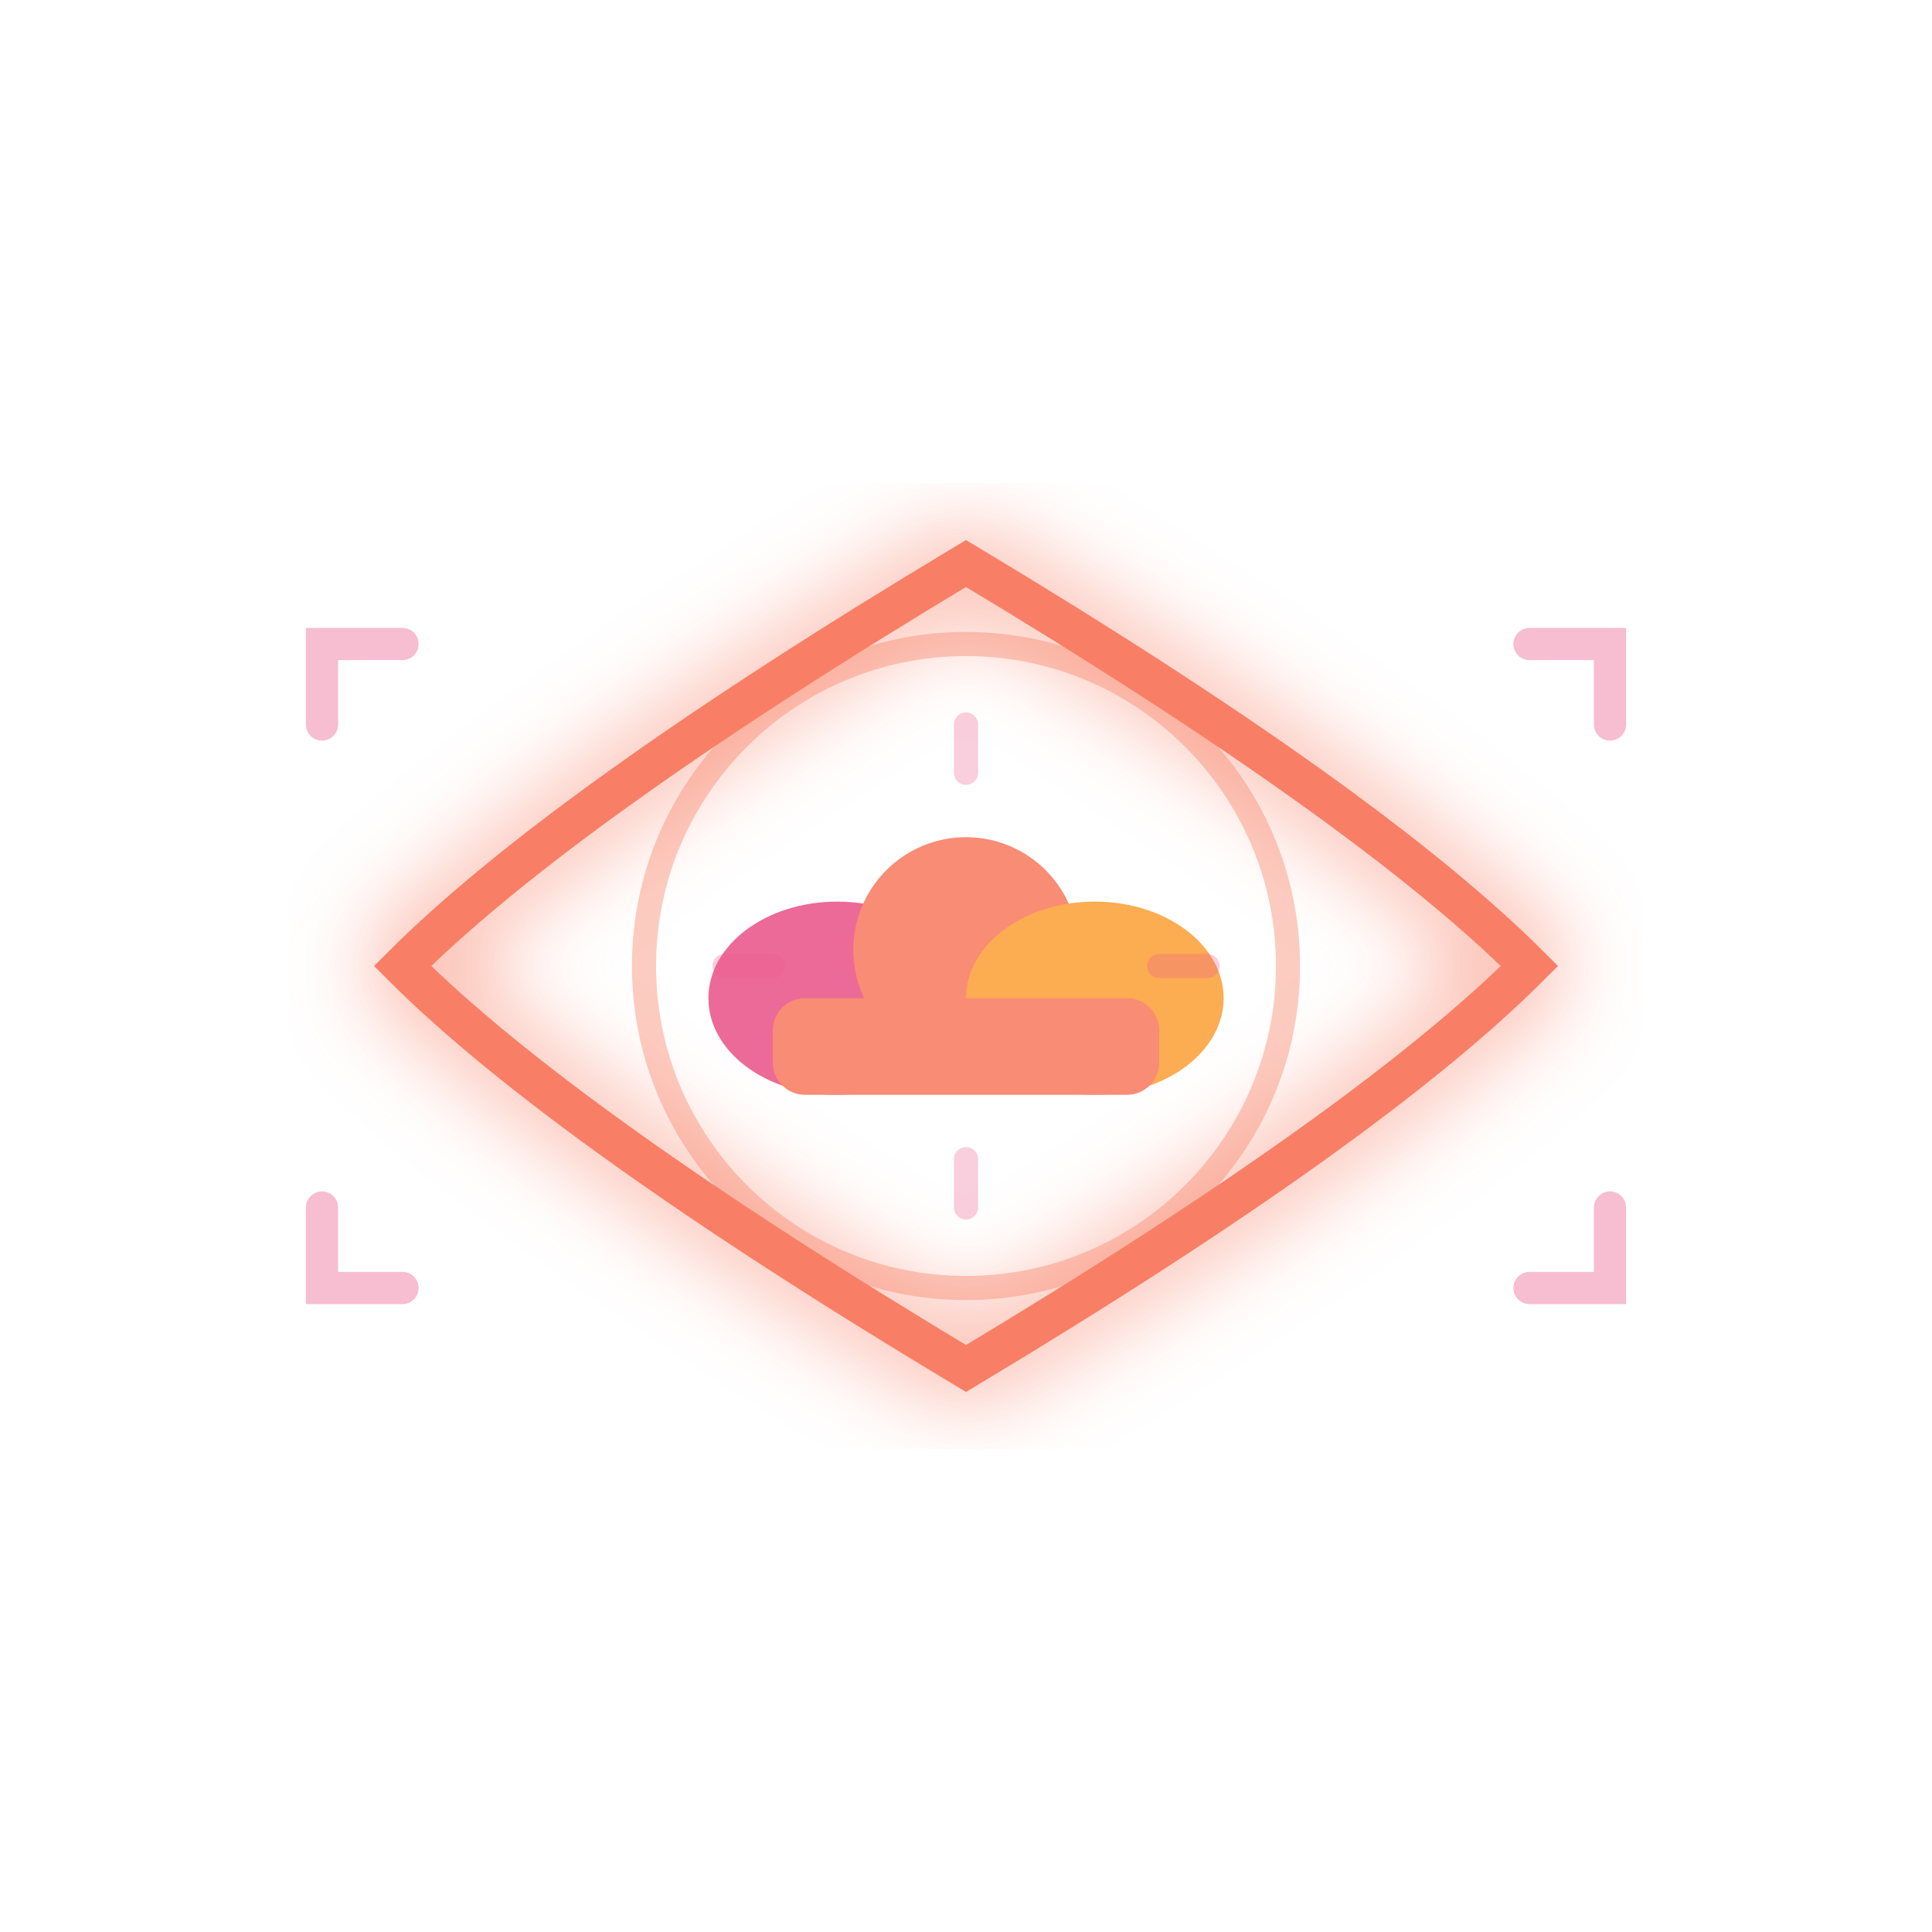
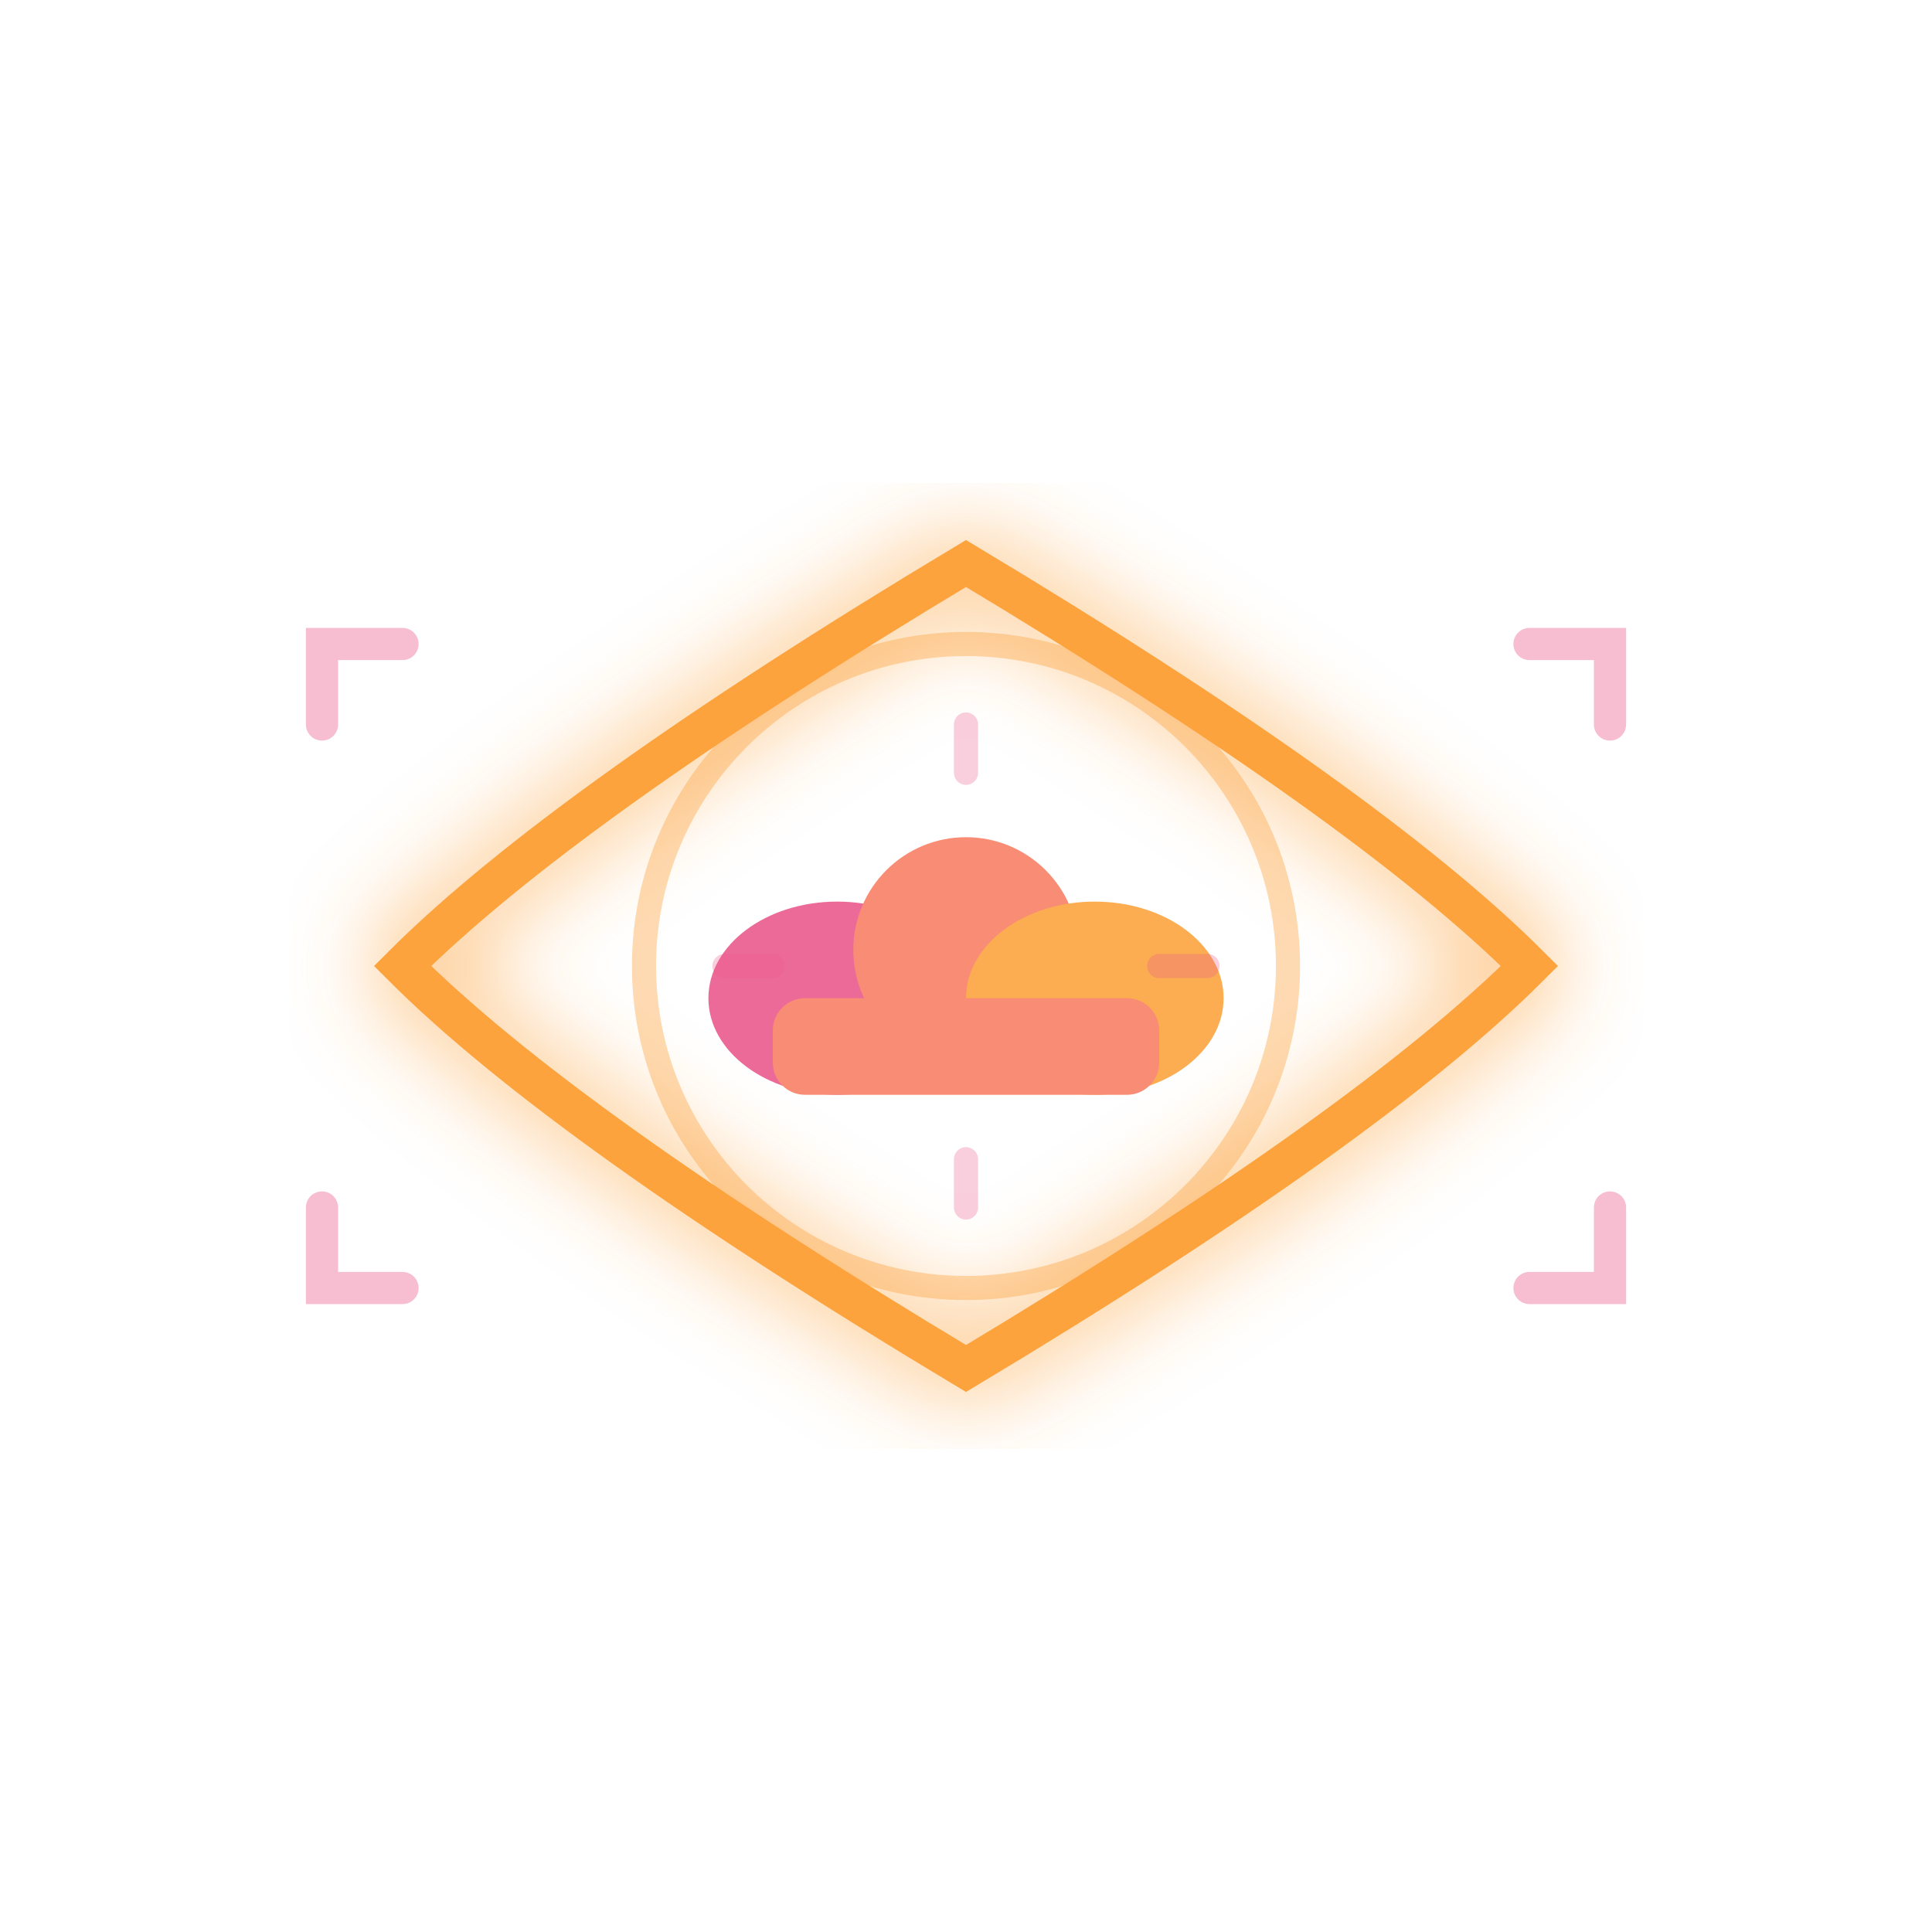
<svg xmlns="http://www.w3.org/2000/svg" width="120" height="120" viewBox="0 0 120 120" fill="none">
  <defs>
    <linearGradient id="eyeGradient-light" x1="0%" y1="0%" x2="100%" y2="100%">
      <stop offset="0%" stopColor="#ea5a8c" />
      <stop offset="100%" stopColor="#fca33e" />
    </linearGradient>
    <filter id="eyeGlow-light">
      <feGaussianBlur stdDeviation="3" result="coloredBlur" />
      <feMerge>
        <feMergeNode in="coloredBlur" />
        <feMergeNode in="SourceGraphic" />
      </feMerge>
    </filter>
  </defs>
-   <path d="M 60 35 Q 85 50 95 60 Q 85 70 60 85 Q 35 70 25 60 Q 35 50 60 35 Z" stroke="#f87f65" stroke-width="2.5" fill="none" filter="url(#eyeGlow-light)" />
+   <path d="M 60 35 Q 85 50 95 60 Q 85 70 60 85 Q 35 70 25 60 Q 35 50 60 35 Z" stroke="#fca33e" stroke-width="2.5" fill="none" filter="url(#eyeGlow-light)" />
  <g opacity="0.9">
    <ellipse cx="52" cy="62" rx="8" ry="6" fill="#ea5a8c" />
    <ellipse cx="60" cy="59" rx="7" ry="7" fill="#f87f65" />
    <ellipse cx="68" cy="62" rx="8" ry="6" fill="#fca33e" />
    <rect x="48" y="62" width="24" height="6" rx="2" fill="#f87f65" />
  </g>
-   <circle cx="60" cy="60" r="20" stroke="#f87f65" stroke-width="1.5" fill="none" opacity="0.4" />
+   <circle cx="60" cy="60" r="20" stroke="#fca33e" stroke-width="1.5" fill="none" opacity="0.4" />
  <g opacity="0.3" stroke="#ea5a8c" stroke-width="1.5" stroke-linecap="round">
    <line x1="60" y1="45" x2="60" y2="48" />
    <line x1="60" y1="72" x2="60" y2="75" />
    <line x1="45" y1="60" x2="48" y2="60" />
    <line x1="72" y1="60" x2="75" y2="60" />
  </g>
  <g opacity="0.4" stroke="#ea5a8c" stroke-width="2" stroke-linecap="round">
    <path d="M 20 45 L 20 40 L 25 40" />
    <path d="M 100 45 L 100 40 L 95 40" />
    <path d="M 20 75 L 20 80 L 25 80" />
    <path d="M 100 75 L 100 80 L 95 80" />
  </g>
</svg>
